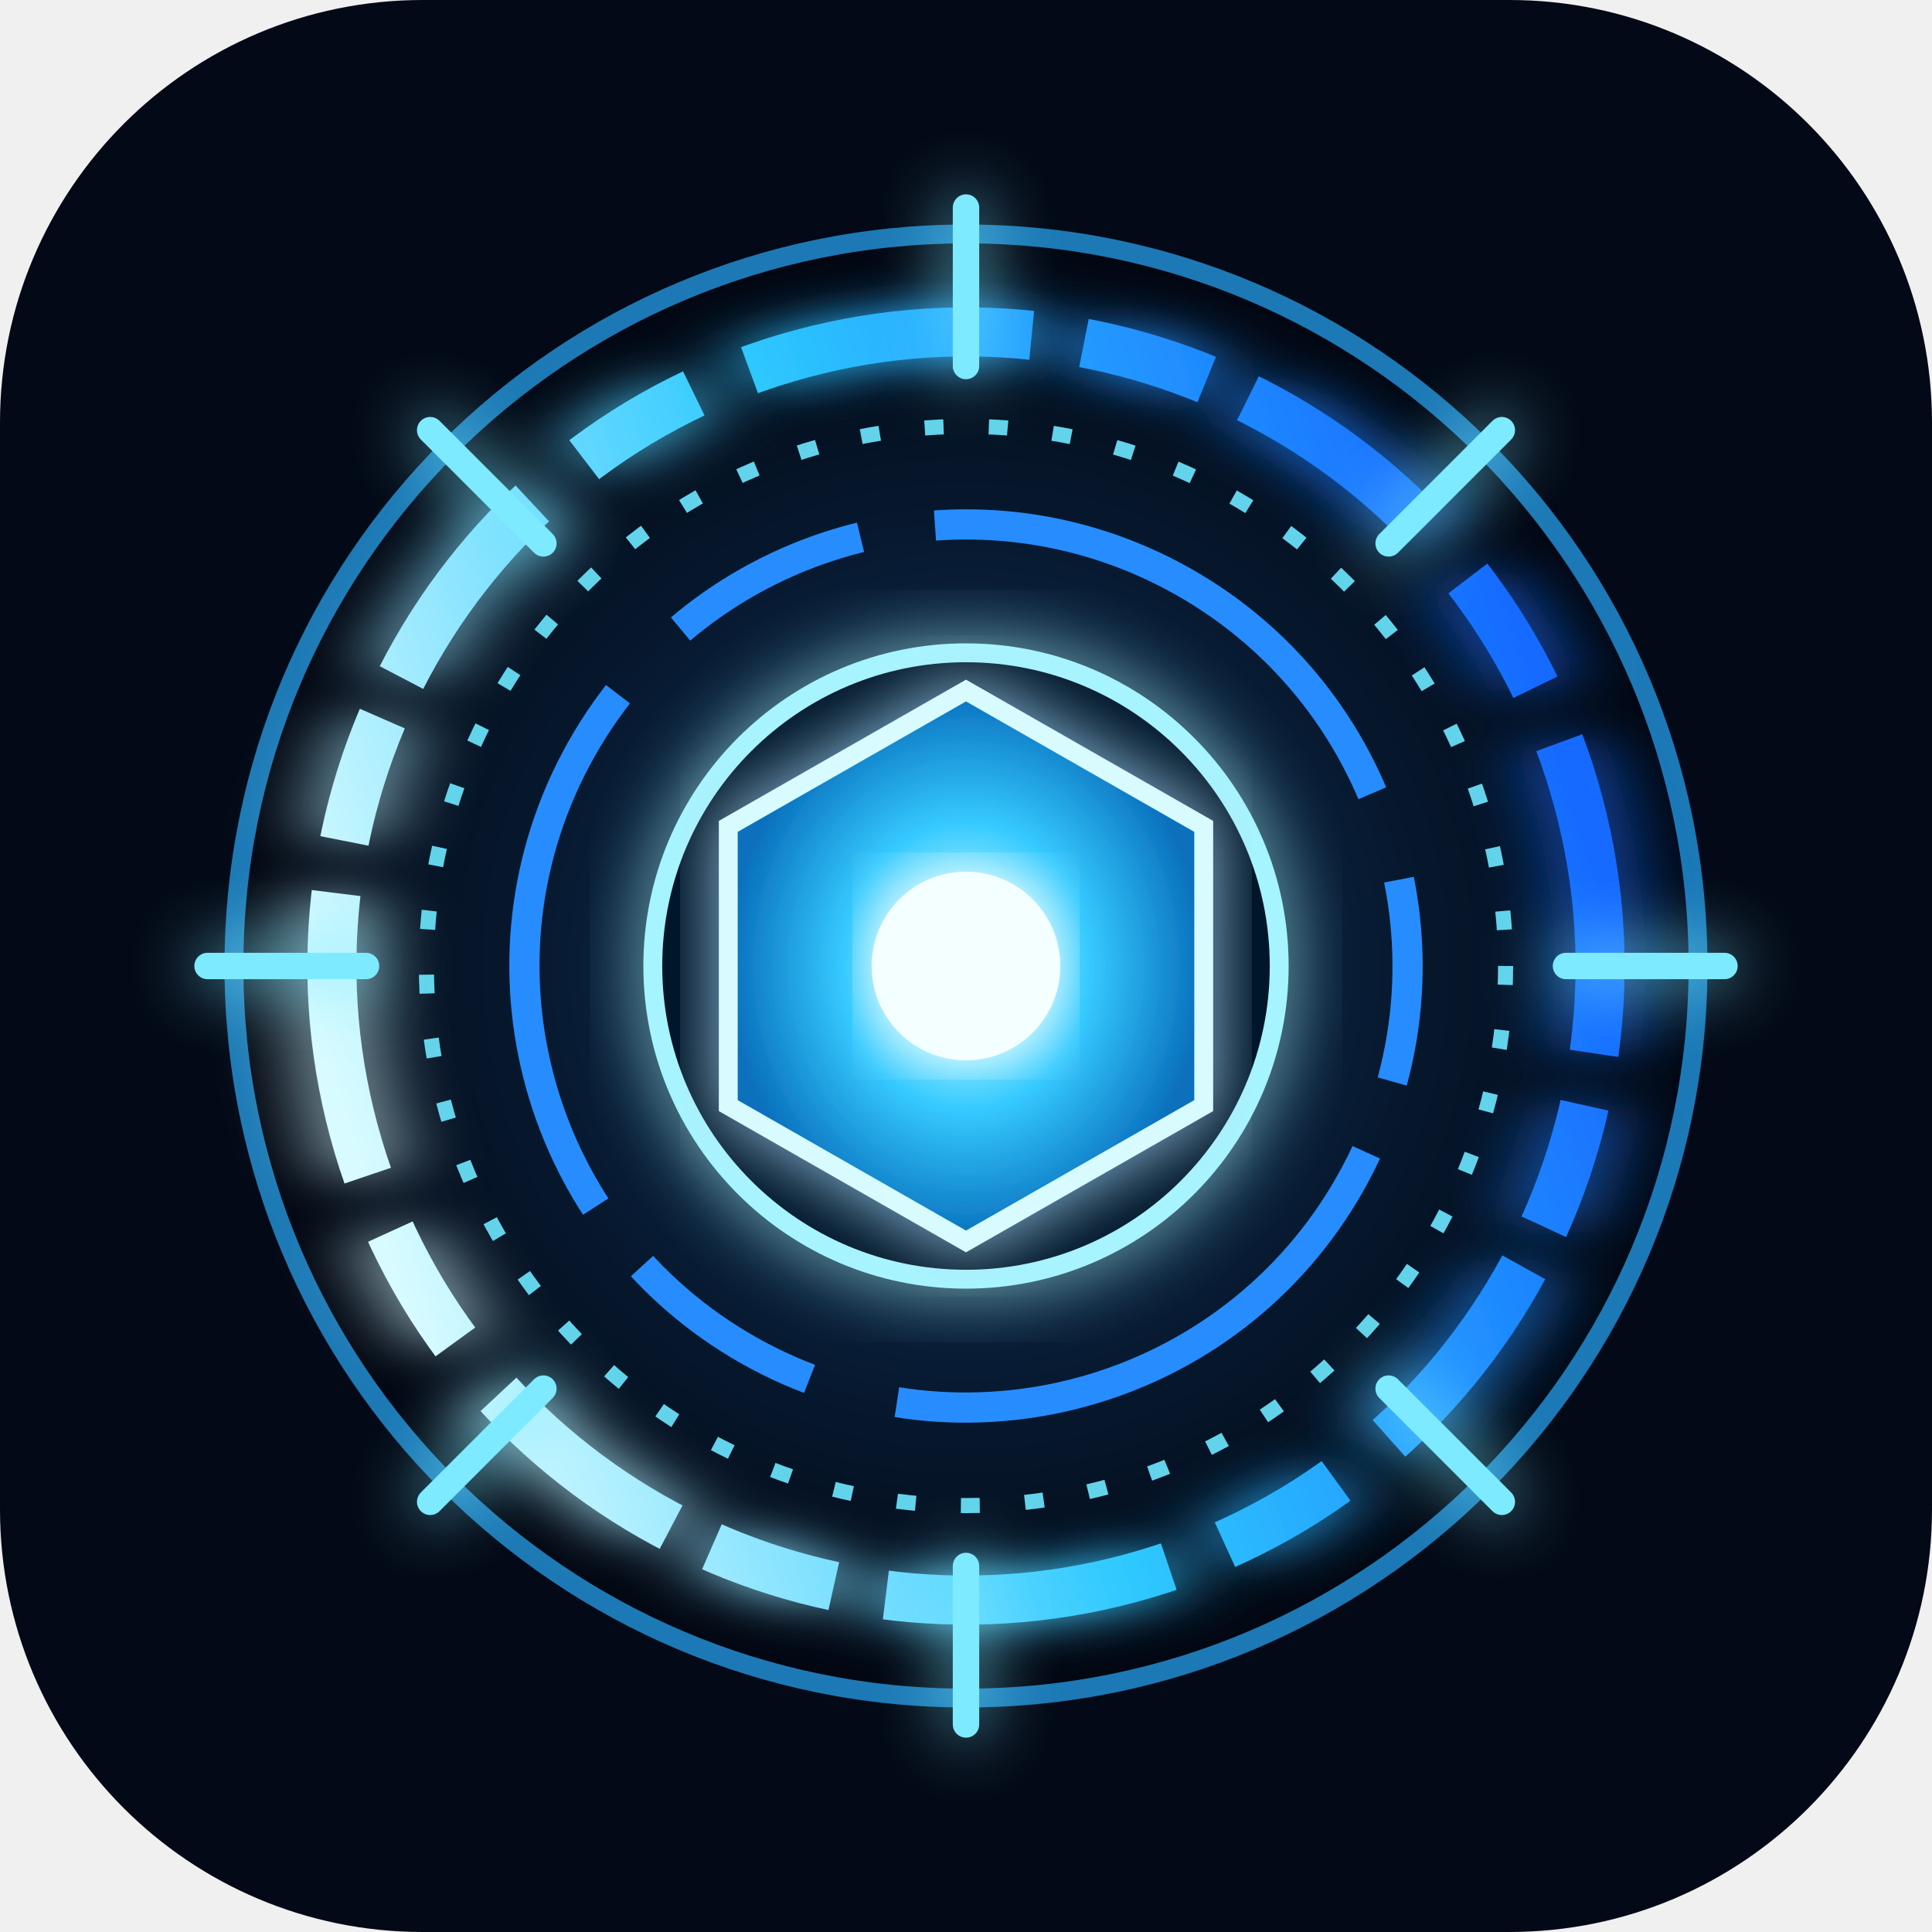
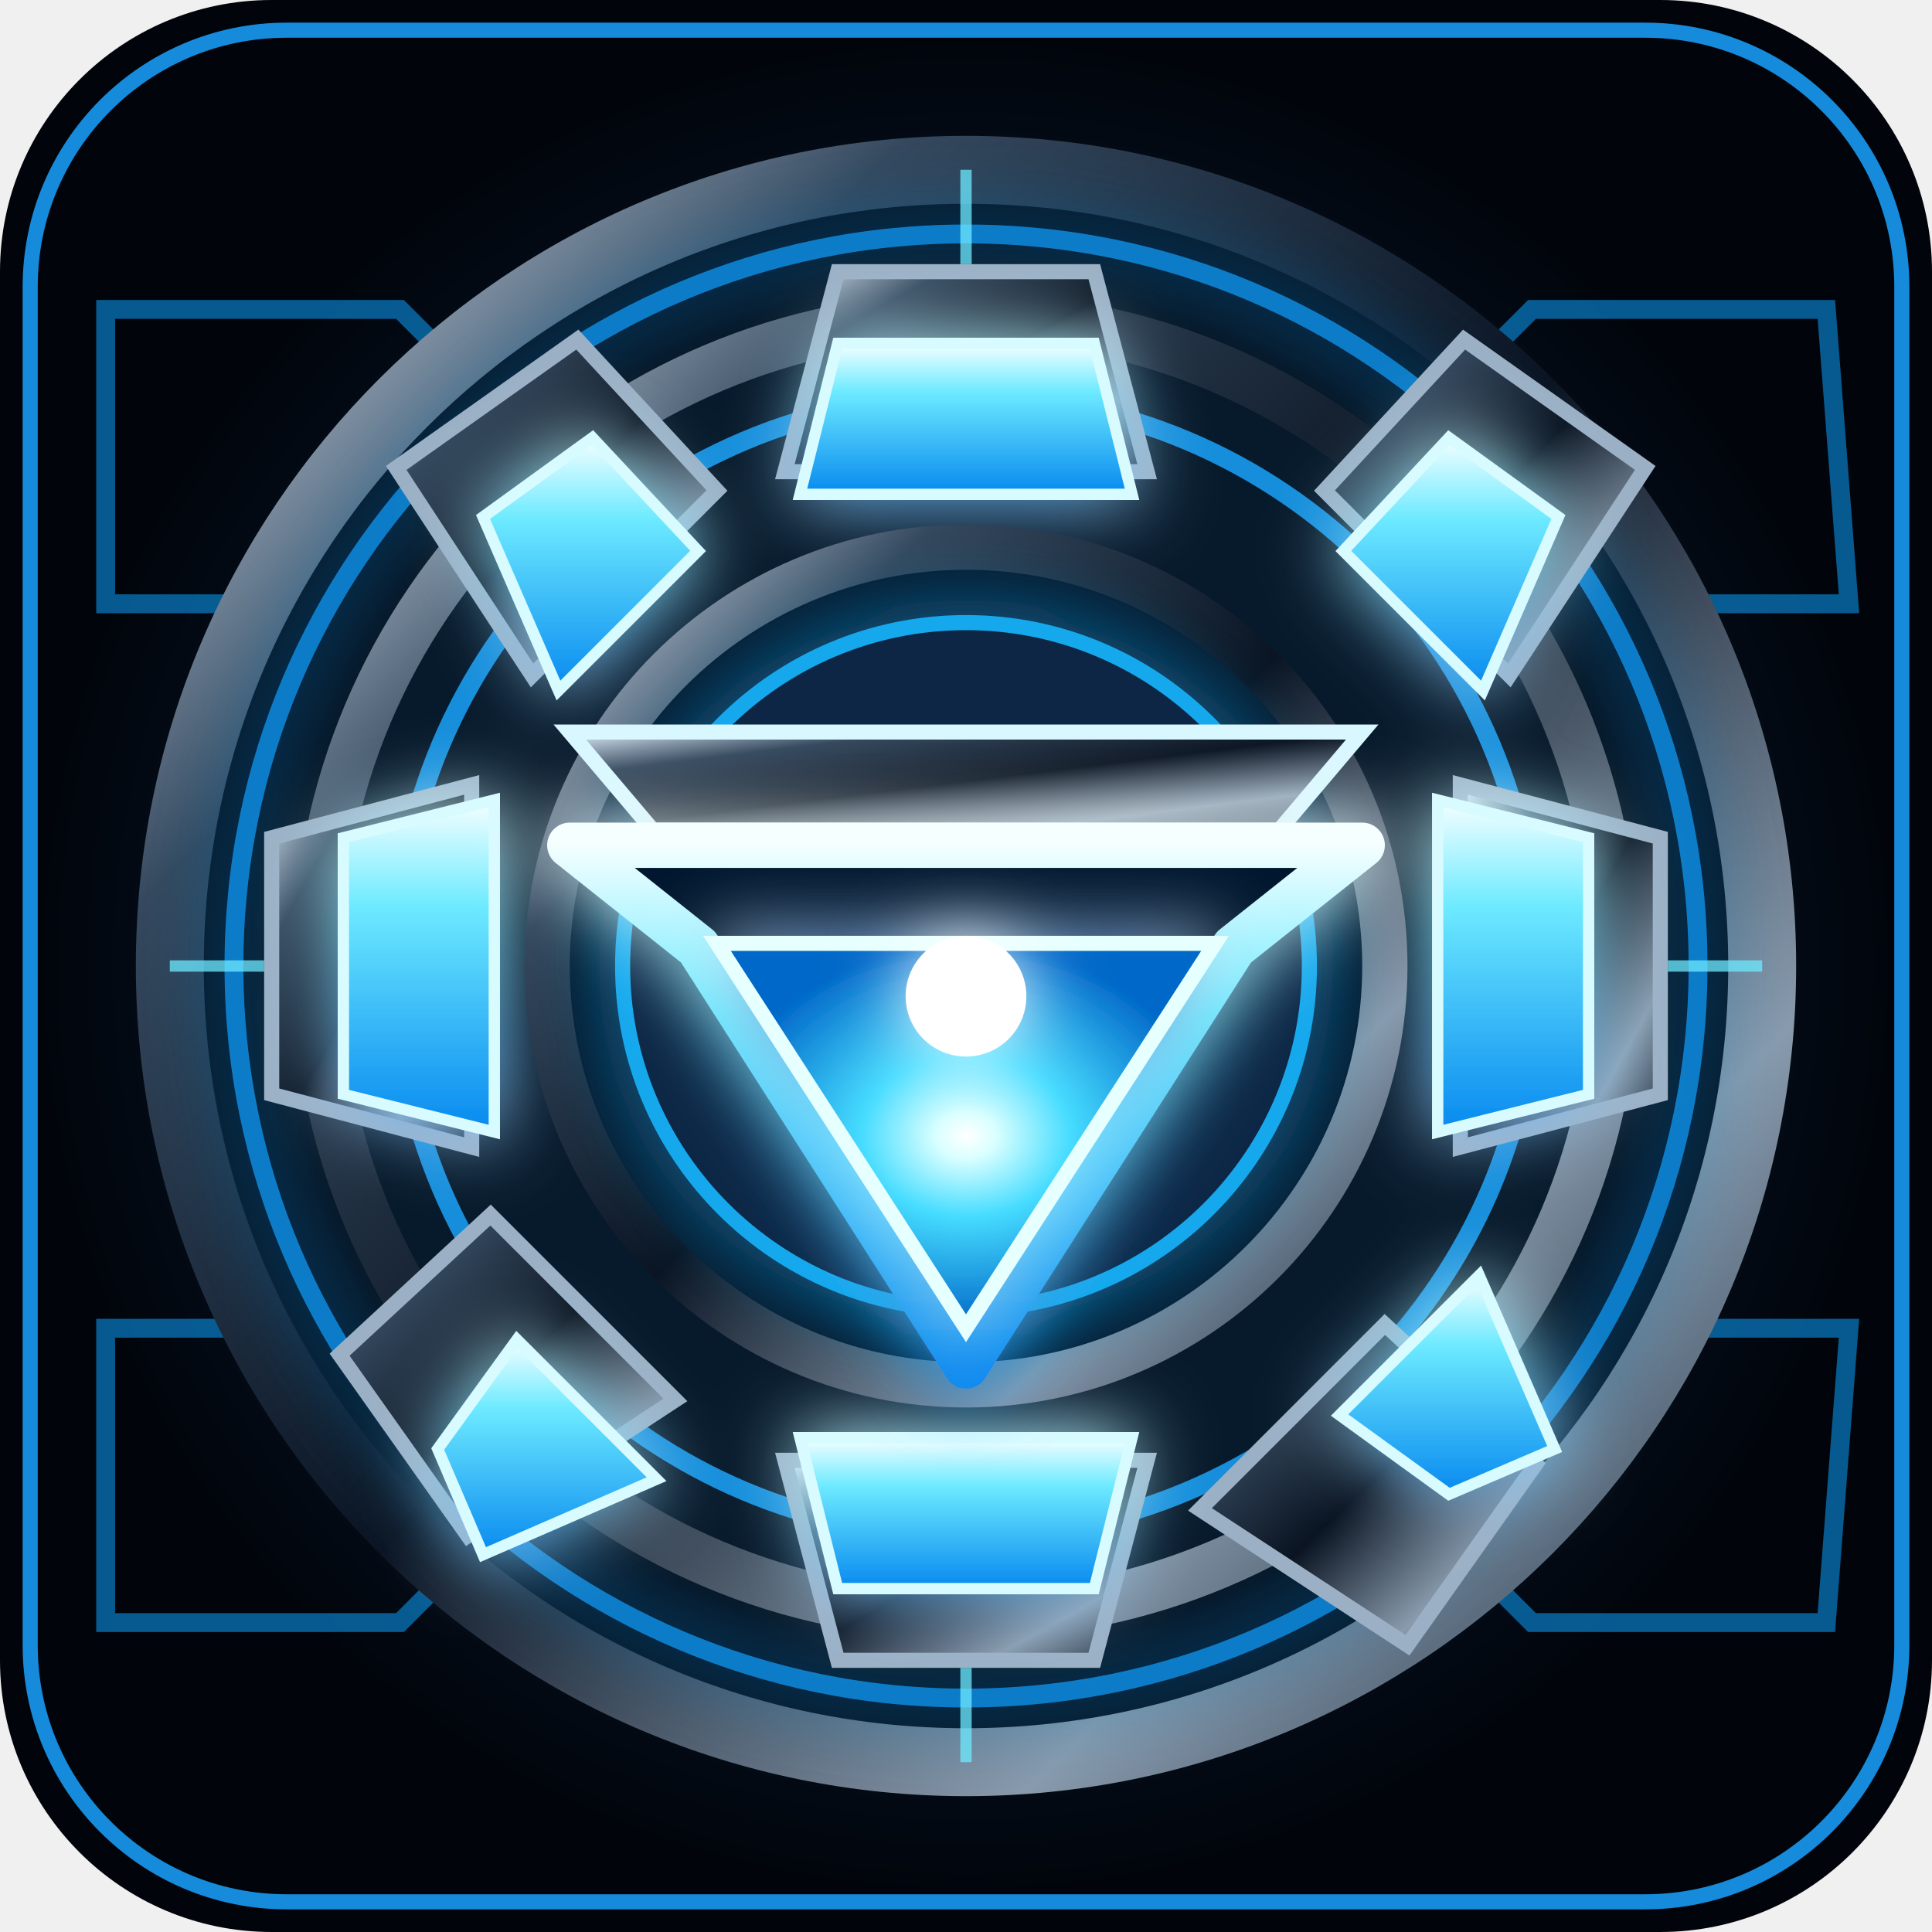
<svg xmlns="http://www.w3.org/2000/svg" width="512" height="512" viewBox="0 0 512 512">
  <defs>
    <radialGradient id="bg">
-       <stop stop-color="#103d68" />
-       <stop offset=".58" stop-color="#071a31" />
-       <stop offset="1" stop-color="#020712" />
+       <stop stop-color="#102d49" />
+       <stop offset=".68" stop-color="#061426" />
+       <stop offset="1" stop-color="#01040a" />
    </radialGradient>
+     <linearGradient id="steel" x1="0" y1="0" x2="1" y2="1">
+       <stop stop-color="#e4f2ff" />
+       <stop offset=".22" stop-color="#34485d" />
+       <stop offset=".5" stop-color="#0a1422" />
+       <stop offset=".78" stop-color="#899bad" />
+       <stop offset="1" stop-color="#172637" />
+     </linearGradient>
+     <linearGradient id="cyan" x1="0" y1="0" x2="0" y2="1">
+       <stop stop-color="#f5ffff" />
+       <stop offset=".32" stop-color="#6deaff" />
+       <stop offset="1" stop-color="#0789ef" />
+     </linearGradient>
    <radialGradient id="core">
      <stop stop-color="#fff" />
-       <stop offset=".18" stop-color="#bdf8ff" />
-       <stop offset=".52" stop-color="#36caff" />
-       <stop offset="1" stop-color="#0870bd" />
+       <stop offset=".12" stop-color="#d9ffff" />
+       <stop offset=".42" stop-color="#46dcff" />
+       <stop offset="1" stop-color="#0067c8" />
    </radialGradient>
-     <linearGradient id="ring">
-       <stop stop-color="#d7fbff" />
-       <stop offset=".48" stop-color="#2ec8ff" />
-       <stop offset="1" stop-color="#176aff" />
-     </linearGradient>
-     <filter id="glow">
-       <feGaussianBlur stdDeviation="9" result="b" />
+     <filter id="glow" x="-80%" y="-80%" width="260%" height="260%">
+       <feGaussianBlur stdDeviation="10" result="b" />
      <feMerge>
        <feMergeNode in="b" />
        <feMergeNode in="SourceGraphic" />
      </feMerge>
    </filter>
+     <filter id="soft" x="-50%" y="-50%" width="200%" height="200%">
+       <feGaussianBlur stdDeviation="3" />
+     </filter>
  </defs>
-   <rect width="512" height="512" rx="112" fill="#030916" />
-   <circle cx="256" cy="256" r="194" fill="url(#bg)" stroke="#1c79b5" stroke-width="5" />
-   <circle cx="256" cy="256" r="168" fill="none" stroke="url(#ring)" stroke-width="13" stroke-dasharray="76 14 34 12 58 18 34 16" transform="rotate(-18 256 256)" filter="url(#glow)" />
-   <circle cx="256" cy="256" r="143" fill="none" stroke="#6de8ff" stroke-width="4" stroke-dasharray="5 12" opacity=".9" />
-   <circle cx="256" cy="256" r="117" fill="none" stroke="#278dff" stroke-width="8" stroke-dasharray="145 24 54 20" transform="rotate(28 256 256)" />
-   <g stroke="#7deaff" stroke-width="7" stroke-linecap="round" filter="url(#glow)">
-     <path d="M256 55v42 M256 415v42 M55 256h42 M415 256h42" />
-     <path d="M114 114l30 30 M368 368l30 30 M398 114l-30 30 M144 368l-30 30" />
+   <rect width="512" height="512" rx="72" fill="#01040a" />
+   <rect x="8" y="8" width="496" height="496" rx="68" fill="url(#bg)" stroke="#168bdb" stroke-width="4" />
+   <g fill="none" stroke="#087fc9" stroke-width="5" opacity=".7">
+     <path d="M28 82h78l34 34v44H28zM484 82h-78l-34 34v44h118zM28 430h78l34-34v-44H28zM484 430h-78l-34-34v-44h118z" />
  </g>
-   <circle cx="256" cy="256" r="83" fill="#06162c" stroke="#a6f4ff" stroke-width="5" filter="url(#glow)" />
-   <path d="M256 183l63 36v74l-63 36-63-36v-74z" fill="url(#core)" stroke="#d7fbff" stroke-width="5" filter="url(#glow)" />
-   <circle cx="256" cy="256" r="25" fill="#f4ffff" filter="url(#glow)" />
+   <circle cx="256" cy="256" r="211" fill="#071321" stroke="url(#steel)" stroke-width="18" />
+   <circle cx="256" cy="256" r="194" fill="none" stroke="#087bc8" stroke-width="5" filter="url(#glow)" />
+   <circle cx="256" cy="256" r="172" fill="#071a2c" stroke="url(#steel)" stroke-width="13" />
+   <circle cx="256" cy="256" r="151" fill="none" stroke="#168edb" stroke-width="5" />
+   <g fill="url(#steel)" stroke="#9bb0c5" stroke-width="4">
+     <path d="M222 72h68l14 53h-96z" />
+     <path d="M440 222v68l-53 14v-96z" />
+     <path d="M290 440h-68l-14-53h96z" />
+     <path d="M72 290v-68l53-14v96z" />
+     <path d="M105 124l48-34 37 40-49 49z" />
+     <path d="M388 90l48 34-36 55-49-49z" />
+     <path d="M407 388l-34 48-55-36 49-49z" />
+     <path d="M124 407l-34-48 40-37 49 49z" />
+   </g>
+   <g fill="url(#cyan)" stroke="#d8fbff" stroke-width="3" filter="url(#glow)">
+     <path d="M222 91h68l10 40h-88z" />
+     <path d="M421 222v68l-40 10v-88z" />
+     <path d="M290 421h-68l-10-40h88z" />
+     <path d="M91 290v-68l40-10v88z" />
+     <path d="M128 137l29-21 28 30-37 37z" />
+     <path d="M384 116l29 21-20 46-37-37z" />
+     <path d="M384 396l-29-21 37-37 20 46z" />
+     <path d="M116 384l21-29 37 37-46 20z" />
+   </g>
+   <circle cx="256" cy="256" r="111" fill="#071b30" stroke="url(#steel)" stroke-width="12" />
+   <circle cx="256" cy="256" r="91" fill="#082744" stroke="#18a8ed" stroke-width="4" filter="url(#glow)" />
+   <path d="M151 194h210l-22 26H173z" fill="url(#steel)" stroke="#d9f7ff" stroke-width="4" />
+   <path d="M151 224h210l-34 27-71 111-71-111z" fill="#06192d" stroke="url(#cyan)" stroke-width="12" stroke-linejoin="round" filter="url(#glow)" />
+   <path d="M190 250h132l-66 102z" fill="url(#core)" stroke="#e6ffff" stroke-width="4" filter="url(#glow)" />
+   <circle cx="256" cy="264" r="16" fill="#fff" filter="url(#glow)" />
+   <path d="M174 188h164" stroke="#e8fcff" stroke-width="5" filter="url(#glow)" />
+   <g stroke="#6deaff" stroke-width="3" opacity=".75">
+     <path d="M256 45v25M256 442v25M45 256h25M442 256h25" />
+   </g>
</svg>
